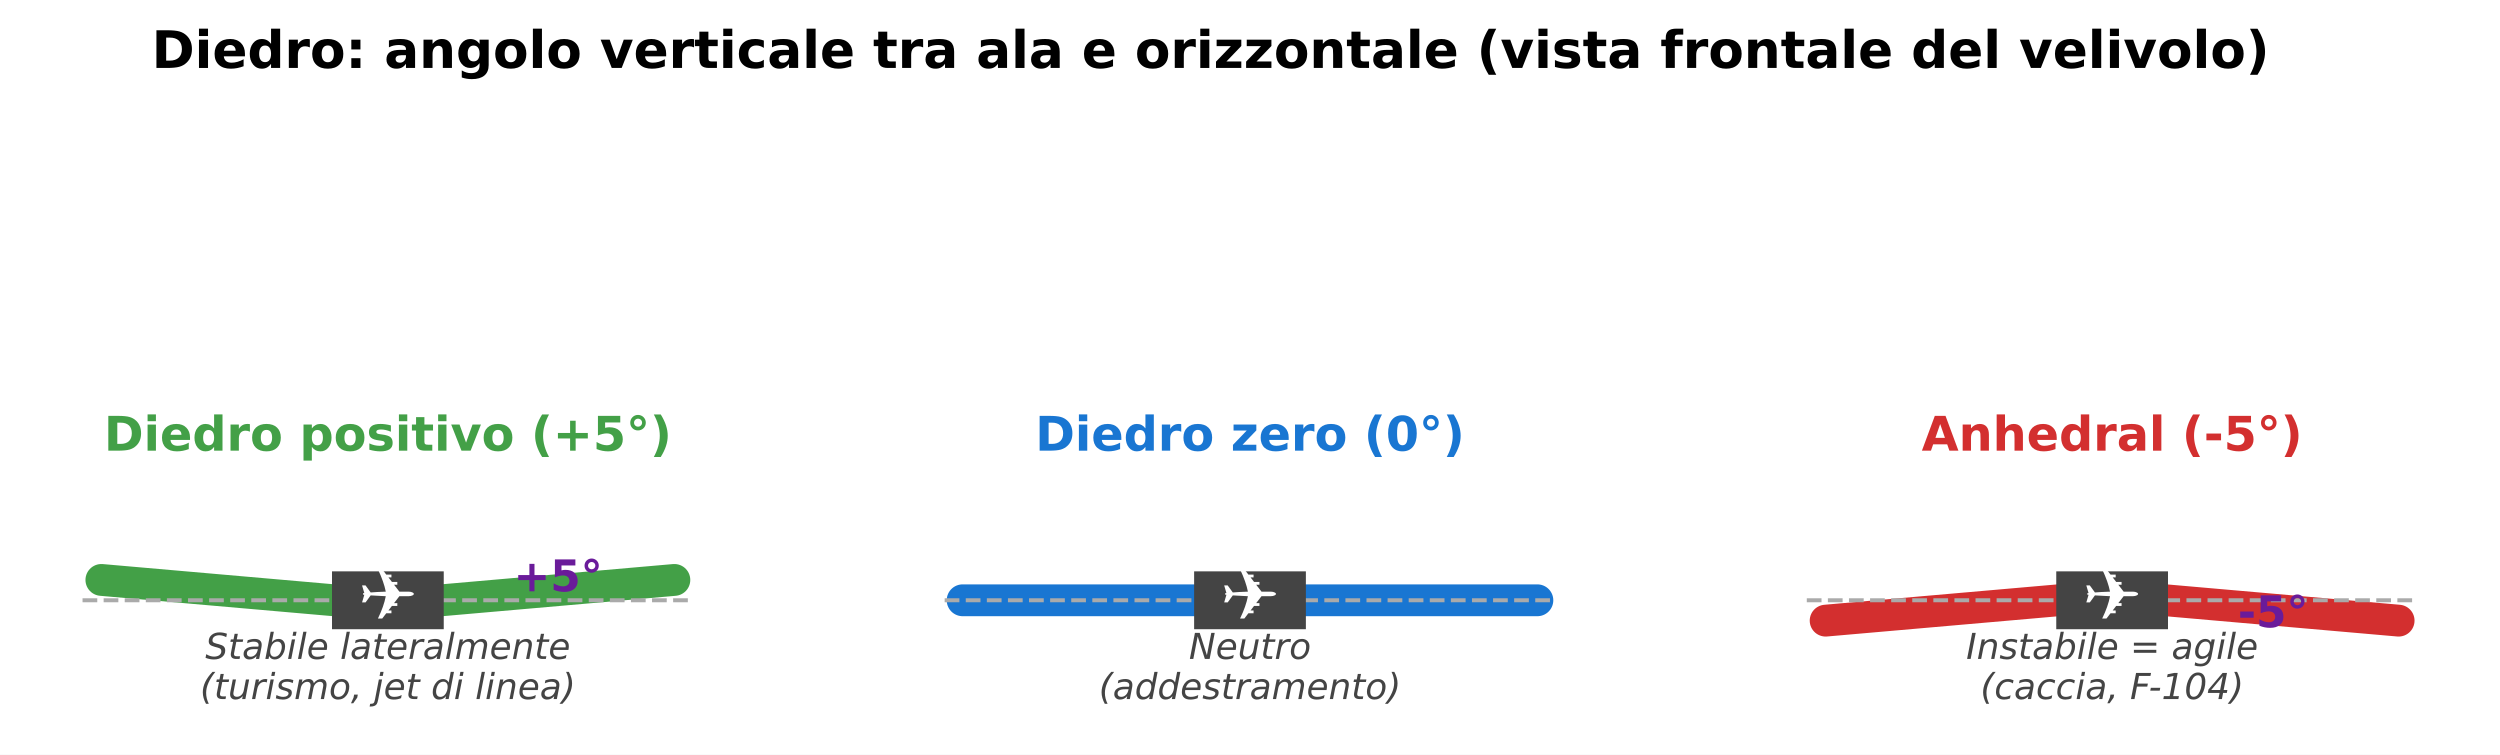
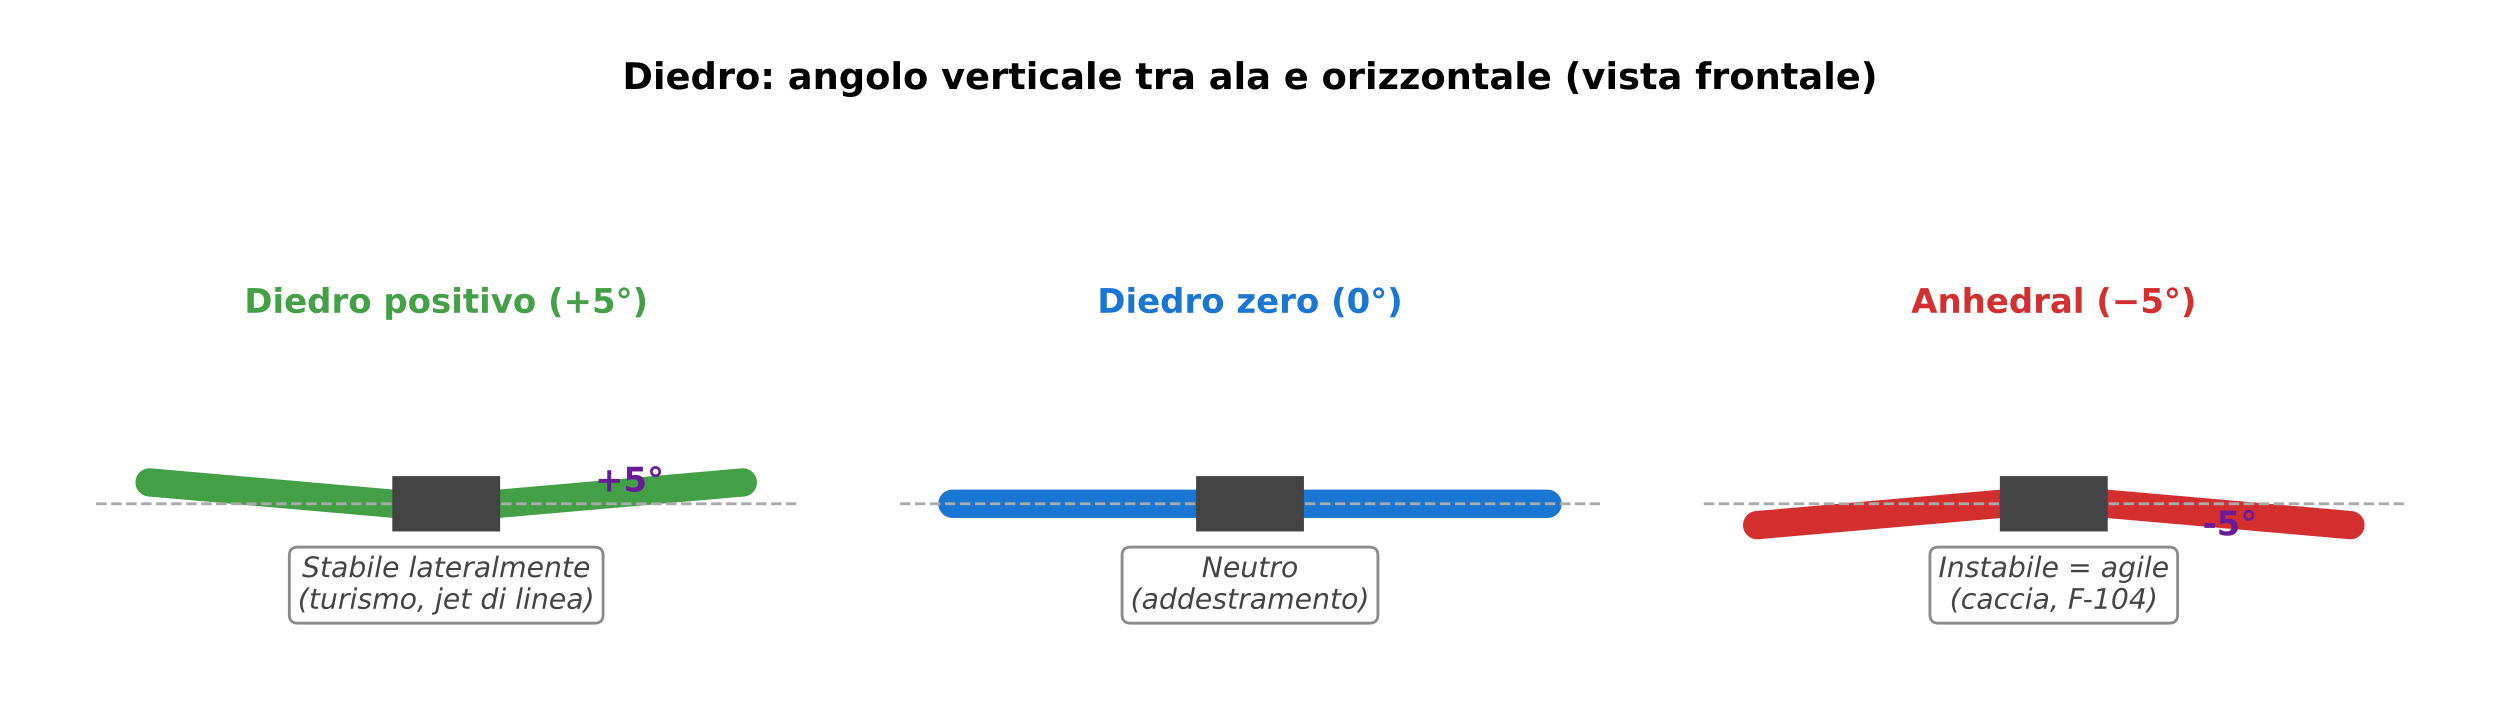
- <svg xmlns="http://www.w3.org/2000/svg" xmlns:xlink="http://www.w3.org/1999/xlink" width="628.2pt" height="189.633pt" viewBox="0 0 628.2 189.633" version="1.1">
+ <svg xmlns="http://www.w3.org/2000/svg" xmlns:xlink="http://www.w3.org/1999/xlink" width="883.44pt" height="249.104pt" viewBox="0 0 883.44 249.104" version="1.1">
  <defs>
    <style type="text/css">*{stroke-linejoin: round; stroke-linecap: butt}</style>
  </defs>
  <g id="figure_1">
    <g id="patch_1">
-       <path d="M 0 189.633  L 628.2 189.633  L 628.2 0  L 0 0  z " style="fill: #ffffff" />
+       <path d="M 0 249.104  L 883.44 249.104  L 883.44 0  L 0 0  z " style="fill: #ffffff" />
    </g>
    <g id="axes_1">
      <g id="patch_2">
-         <path d="M 124.544 150.84  C 124.544 150.643 124.54 150.446 124.531 150.249  C 124.523 150.053 124.51 149.856 124.493 149.66  " clip-path="url(#p359aa100a8)" style="fill: none; stroke: #7b1fa2; stroke-width: 2; stroke-linejoin: miter" />
+         <path d="M 197.885 178.02  C 197.885 177.705 197.879 177.39 197.865 177.076  C 197.851 176.761 197.831 176.447 197.803 176.133  " clip-path="url(#p0acd2fa987)" style="fill: none; stroke: #7b1fa2; stroke-width: 2; stroke-linejoin: miter" />
      </g>
      <g id="line2d_1">
-         <path d="M 111.004 150.84  L 169.453 145.726  " clip-path="url(#p359aa100a8)" style="fill: none; stroke: #43a047; stroke-width: 8; stroke-linecap: round" />
+         <path d="M 176.236 178.02  L 262.503 170.473  " clip-path="url(#p0acd2fa987)" style="fill: none; stroke: #43a047; stroke-width: 10; stroke-linecap: round" />
      </g>
      <g id="line2d_2">
-         <path d="M 83.925 150.84  L 25.476 145.726  " clip-path="url(#p359aa100a8)" style="fill: none; stroke: #43a047; stroke-width: 8; stroke-linecap: round" />
+         <path d="M 139.124 178.02  L 52.857 170.473  " clip-path="url(#p0acd2fa987)" style="fill: none; stroke: #43a047; stroke-width: 10; stroke-linecap: round" />
      </g>
      <g id="line2d_3">
-         <path d="M 20.74 150.84  L 174.19 150.84  " clip-path="url(#p359aa100a8)" style="fill: none; stroke-dasharray: 3.7,1.6; stroke-dashoffset: 0; stroke: #aaaaaa" />
+         <path d="M 33.971 178.02  L 281.389 178.02  " clip-path="url(#p0acd2fa987)" style="fill: none; stroke-dasharray: 3.7,1.6; stroke-dashoffset: 0; stroke: #aaaaaa" />
      </g>
      <g id="patch_3">
-         <path d="M 83.925 157.61  L 111.004 157.61  L 111.004 144.07  L 83.925 144.07  z " clip-path="url(#p359aa100a8)" style="fill: #444444; stroke: #444444; stroke-linejoin: miter" />
+         <path d="M 139.124 187.298  L 176.236 187.298  L 176.236 168.742  L 139.124 168.742  z " clip-path="url(#p0acd2fa987)" style="fill: #444444; stroke: #444444; stroke-linejoin: miter" />
      </g>
      <g id="text_1">
-         <g style="fill: #6a1b9a" transform="translate(129.0574 148.5834) scale(0.11 -0.11)">
+         <g style="fill: #6a1b9a" transform="translate(210.2564 173.6902) scale(0.12 -0.12)">
          <defs>
            <path id="DejaVuSans-Bold-2b" d="M 3053 4013  L 3053 2375  L 4684 2375  L 4684 1638  L 3053 1638  L 3053 0  L 2309 0  L 2309 1638  L 678 1638  L 678 2375  L 2309 2375  L 2309 4013  L 3053 4013  z " transform="scale(0.015625)" />
            <path id="DejaVuSans-Bold-35" d="M 678 4666  L 3669 4666  L 3669 3781  L 1638 3781  L 1638 3059  Q 1775 3097 1914 3117  Q 2053 3138 2203 3138  Q 3056 3138 3531 2711  Q 4006 2284 4006 1522  Q 4006 766 3489 337  Q 2972 -91 2053 -91  Q 1656 -91 1267 -14  Q 878 63 494 219  L 494 1166  Q 875 947 1217 837  Q 1559 728 1863 728  Q 2300 728 2551 942  Q 2803 1156 2803 1522  Q 2803 1891 2551 2103  Q 2300 2316 1863 2316  Q 1603 2316 1309 2248  Q 1016 2181 678 2041  L 678 4666  z " transform="scale(0.015625)" />
            <path id="DejaVuSans-Bold-b0" d="M 1600 4288  Q 1375 4288 1219 4131  Q 1063 3975 1063 3750  Q 1063 3525 1217 3372  Q 1372 3219 1600 3219  Q 1825 3219 1981 3373  Q 2138 3528 2138 3750  Q 2138 3975 1980 4131  Q 1822 4288 1600 4288  z M 1600 4794  Q 1806 4794 1997 4714  Q 2188 4634 2338 4488  Q 2484 4338 2561 4150  Q 2638 3963 2638 3750  Q 2638 3541 2561 3352  Q 2484 3163 2344 3022  Q 2194 2872 2000 2792  Q 1806 2713 1594 2713  Q 1153 2713 854 3011  Q 556 3309 556 3750  Q 556 4191 857 4492  Q 1159 4794 1600 4794  z " transform="scale(0.015625)" />
          </defs>
          <use xlink:href="#DejaVuSans-Bold-2b" />
          <use xlink:href="#DejaVuSans-Bold-35" x="83.789" />
          <use xlink:href="#DejaVuSans-Bold-b0" x="153.369" />
        </g>
      </g>
      <g id="text_2">
-         <g style="fill: #444444" transform="translate(51.59424 165.5848) scale(0.09 -0.09)">
+         <g id="patch_4">
+           <path d="M 105.238 220.212  L 210.122 220.212  Q 213.122 220.212 213.122 217.212  L 213.122 196.336  Q 213.122 193.336 210.122 193.336  L 105.238 193.336  Q 102.238 193.336 102.238 196.336  L 102.238 217.212  Q 102.238 220.212 105.238 220.212  z " style="fill: #ffffff; opacity: 0.92; stroke: #808080; stroke-linejoin: miter" />
+         </g>
+         <g style="fill: #444444" transform="translate(106.7128 203.9349) scale(0.1 -0.1)">
          <defs>
            <path id="DejaVuSans-Oblique-53" d="M 3859 4513  L 3738 3897  Q 3422 4066 3111 4152  Q 2800 4238 2509 4238  Q 1944 4238 1609 3991  Q 1275 3744 1275 3334  Q 1275 3109 1398 2989  Q 1522 2869 2034 2731  L 2413 2638  Q 3053 2472 3303 2217  Q 3553 1963 3553 1503  Q 3553 797 2998 353  Q 2444 -91 1538 -91  Q 1166 -91 791 -17  Q 416 56 38 206  L 166 856  Q 513 641 861 531  Q 1209 422 1556 422  Q 2147 422 2503 684  Q 2859 947 2859 1369  Q 2859 1650 2717 1795  Q 2575 1941 2106 2059  L 1728 2156  Q 1081 2325 845 2545  Q 609 2766 609 3163  Q 609 3859 1145 4304  Q 1681 4750 2541 4750  Q 2875 4750 3203 4690  Q 3531 4631 3859 4513  z " transform="scale(0.015625)" />
            <path id="DejaVuSans-Oblique-74" d="M 2706 3500  L 2619 3053  L 1472 3053  L 1100 1153  Q 1081 1047 1072 975  Q 1063 903 1063 863  Q 1063 663 1183 572  Q 1303 481 1569 481  L 2150 481  L 2053 0  L 1503 0  Q 991 0 739 200  Q 488 400 488 806  Q 488 878 497 964  Q 506 1050 525 1153  L 897 3053  L 409 3053  L 500 3500  L 978 3500  L 1172 4494  L 1747 4494  L 1556 3500  L 2706 3500  z " transform="scale(0.015625)" />
            <path id="DejaVuSans-Oblique-61" d="M 3438 1997  L 3047 0  L 2472 0  L 2578 531  Q 2325 219 2001 64  Q 1678 -91 1281 -91  Q 834 -91 548 182  Q 263 456 263 884  Q 263 1497 752 1853  Q 1241 2209 2100 2209  L 2900 2209  L 2931 2363  Q 2938 2388 2941 2417  Q 2944 2447 2944 2509  Q 2944 2788 2717 2942  Q 2491 3097 2081 3097  Q 1800 3097 1504 3025  Q 1209 2953 897 2809  L 997 3341  Q 1322 3463 1633 3523  Q 1944 3584 2234 3584  Q 2853 3584 3176 3315  Q 3500 3047 3500 2534  Q 3500 2431 3484 2292  Q 3469 2153 3438 1997  z M 2816 1759  L 2241 1759  Q 1534 1759 1195 1570  Q 856 1381 856 984  Q 856 709 1029 553  Q 1203 397 1509 397  Q 1978 397 2328 733  Q 2678 1069 2791 1631  L 2816 1759  z " transform="scale(0.015625)" />
            <path id="DejaVuSans-Oblique-62" d="M 3169 2138  Q 3169 2591 2961 2847  Q 2753 3103 2388 3103  Q 2122 3103 1889 2973  Q 1656 2844 1484 2597  Q 1303 2338 1198 1995  Q 1094 1653 1094 1313  Q 1094 881 1298 636  Q 1503 391 1863 391  Q 2134 391 2365 517  Q 2597 644 2772 891  Q 2950 1147 3059 1487  Q 3169 1828 3169 2138  z M 1381 2969  Q 1594 3256 1914 3420  Q 2234 3584 2584 3584  Q 3122 3584 3439 3221  Q 3756 2859 3756 2241  Q 3756 1734 3570 1259  Q 3384 784 3041 416  Q 2816 172 2522 40  Q 2228 -91 1906 -91  Q 1566 -91 1316 65  Q 1066 222 909 531  L 806 0  L 231 0  L 1178 4863  L 1753 4863  L 1381 2969  z " transform="scale(0.015625)" />
            <path id="DejaVuSans-Oblique-69" d="M 1172 4863  L 1747 4863  L 1606 4134  L 1031 4134  L 1172 4863  z M 909 3500  L 1484 3500  L 800 0  L 225 0  L 909 3500  z " transform="scale(0.015625)" />
            <path id="DejaVuSans-Oblique-6c" d="M 1172 4863  L 1747 4863  L 800 0  L 225 0  L 1172 4863  z " transform="scale(0.015625)" />
            <path id="DejaVuSans-Oblique-65" d="M 3078 2063  Q 3088 2113 3092 2166  Q 3097 2219 3097 2272  Q 3097 2653 2873 2875  Q 2650 3097 2266 3097  Q 1838 3097 1509 2826  Q 1181 2556 1013 2059  L 3078 2063  z M 3578 1613  L 903 1613  Q 884 1494 878 1425  Q 872 1356 872 1306  Q 872 872 1139 634  Q 1406 397 1894 397  Q 2269 397 2603 481  Q 2938 566 3225 728  L 3116 159  Q 2806 34 2476 -28  Q 2147 -91 1806 -91  Q 1078 -91 686 257  Q 294 606 294 1247  Q 294 1794 489 2264  Q 684 2734 1063 3103  Q 1306 3334 1642 3459  Q 1978 3584 2356 3584  Q 2950 3584 3301 3228  Q 3653 2872 3653 2272  Q 3653 2128 3634 1964  Q 3616 1800 3578 1613  z " transform="scale(0.015625)" />
            <path id="DejaVuSans-Oblique-20" transform="scale(0.015625)" />
            <path id="DejaVuSans-Oblique-72" d="M 2853 2969  Q 2766 3016 2653 3041  Q 2541 3066 2413 3066  Q 1953 3066 1609 2717  Q 1266 2369 1153 1784  L 800 0  L 225 0  L 909 3500  L 1484 3500  L 1375 2956  Q 1603 3259 1920 3421  Q 2238 3584 2597 3584  Q 2691 3584 2781 3573  Q 2872 3563 2963 3538  L 2853 2969  z " transform="scale(0.015625)" />
            <path id="DejaVuSans-Oblique-6d" d="M 5747 2113  L 5338 0  L 4763 0  L 5166 2094  Q 5191 2228 5203 2325  Q 5216 2422 5216 2491  Q 5216 2772 5059 2928  Q 4903 3084 4622 3084  Q 4203 3084 3875 2770  Q 3547 2456 3450 1953  L 3066 0  L 2491 0  L 2900 2094  Q 2925 2209 2937 2307  Q 2950 2406 2950 2484  Q 2950 2769 2794 2926  Q 2638 3084 2363 3084  Q 1938 3084 1609 2770  Q 1281 2456 1184 1953  L 800 0  L 225 0  L 909 3500  L 1484 3500  L 1375 2956  Q 1609 3263 1923 3423  Q 2238 3584 2597 3584  Q 2978 3584 3223 3384  Q 3469 3184 3519 2828  Q 3781 3197 4126 3390  Q 4472 3584 4856 3584  Q 5306 3584 5551 3325  Q 5797 3066 5797 2591  Q 5797 2488 5784 2364  Q 5772 2241 5747 2113  z " transform="scale(0.015625)" />
            <path id="DejaVuSans-Oblique-6e" d="M 3566 2113  L 3156 0  L 2578 0  L 2988 2091  Q 3016 2238 3031 2350  Q 3047 2463 3047 2528  Q 3047 2791 2881 2937  Q 2716 3084 2419 3084  Q 1956 3084 1622 2776  Q 1288 2469 1184 1941  L 800 0  L 225 0  L 903 3500  L 1478 3500  L 1363 2950  Q 1603 3253 1940 3418  Q 2278 3584 2650 3584  Q 3113 3584 3367 3334  Q 3622 3084 3622 2631  Q 3622 2519 3608 2391  Q 3594 2263 3566 2113  z " transform="scale(0.015625)" />
          </defs>
          <use xlink:href="#DejaVuSans-Oblique-53" />
          <use xlink:href="#DejaVuSans-Oblique-74" x="63.477" />
          <use xlink:href="#DejaVuSans-Oblique-61" x="102.686" />
          <use xlink:href="#DejaVuSans-Oblique-62" x="163.965" />
          <use xlink:href="#DejaVuSans-Oblique-69" x="227.441" />
          <use xlink:href="#DejaVuSans-Oblique-6c" x="255.225" />
          <use xlink:href="#DejaVuSans-Oblique-65" x="283.008" />
          <use xlink:href="#DejaVuSans-Oblique-20" x="344.531" />
          <use xlink:href="#DejaVuSans-Oblique-6c" x="376.318" />
          <use xlink:href="#DejaVuSans-Oblique-61" x="404.102" />
          <use xlink:href="#DejaVuSans-Oblique-74" x="465.381" />
          <use xlink:href="#DejaVuSans-Oblique-65" x="504.59" />
          <use xlink:href="#DejaVuSans-Oblique-72" x="566.113" />
          <use xlink:href="#DejaVuSans-Oblique-61" x="607.227" />
          <use xlink:href="#DejaVuSans-Oblique-6c" x="668.506" />
          <use xlink:href="#DejaVuSans-Oblique-6d" x="696.289" />
          <use xlink:href="#DejaVuSans-Oblique-65" x="793.701" />
          <use xlink:href="#DejaVuSans-Oblique-6e" x="855.225" />
          <use xlink:href="#DejaVuSans-Oblique-74" x="918.604" />
          <use xlink:href="#DejaVuSans-Oblique-65" x="957.812" />
        </g>
-         <g style="fill: #444444" transform="translate(50.26674 175.6628) scale(0.09 -0.09)">
+         <g style="fill: #444444" transform="translate(105.2378 215.1327) scale(0.1 -0.1)">
          <defs>
            <path id="DejaVuSans-Oblique-28" d="M 2731 4856  Q 1903 3822 1495 2892  Q 1088 1963 1088 1100  Q 1088 606 1206 120  Q 1325 -366 1563 -844  L 1063 -844  Q 775 -306 634 201  Q 494 709 494 1197  Q 494 2125 923 3036  Q 1353 3947 2222 4856  L 2731 4856  z " transform="scale(0.015625)" />
            <path id="DejaVuSans-Oblique-75" d="M 428 1388  L 838 3500  L 1416 3500  L 1006 1409  Q 975 1256 961 1147  Q 947 1038 947 966  Q 947 700 1109 554  Q 1272 409 1569 409  Q 2031 409 2368 721  Q 2706 1034 2809 1563  L 3194 3500  L 3769 3500  L 3091 0  L 2516 0  L 2631 550  Q 2388 244 2052 76  Q 1716 -91 1338 -91  Q 878 -91 622 161  Q 366 413 366 863  Q 366 956 381 1097  Q 397 1238 428 1388  z " transform="scale(0.015625)" />
            <path id="DejaVuSans-Oblique-73" d="M 3200 3397  L 3091 2853  Q 2863 2978 2609 3040  Q 2356 3103 2088 3103  Q 1634 3103 1373 2948  Q 1113 2794 1113 2528  Q 1113 2219 1719 2053  Q 1766 2041 1788 2034  L 1972 1978  Q 2547 1819 2739 1644  Q 2931 1469 2931 1166  Q 2931 609 2489 259  Q 2047 -91 1331 -91  Q 1053 -91 747 -37  Q 441 16 72 128  L 184 722  Q 500 559 806 475  Q 1113 391 1394 391  Q 1816 391 2080 572  Q 2344 753 2344 1031  Q 2344 1331 1650 1516  L 1591 1531  L 1394 1581  Q 956 1697 753 1886  Q 550 2075 550 2369  Q 550 2928 970 3256  Q 1391 3584 2113 3584  Q 2397 3584 2667 3537  Q 2938 3491 3200 3397  z " transform="scale(0.015625)" />
            <path id="DejaVuSans-Oblique-6f" d="M 1625 -91  Q 1009 -91 651 289  Q 294 669 294 1325  Q 294 1706 417 2101  Q 541 2497 738 2766  Q 1047 3184 1428 3384  Q 1809 3584 2291 3584  Q 2888 3584 3255 3212  Q 3622 2841 3622 2241  Q 3622 1825 3500 1412  Q 3378 1000 3181 728  Q 2875 309 2494 109  Q 2113 -91 1625 -91  z M 891 1344  Q 891 869 1089 633  Q 1288 397 1691 397  Q 2269 397 2648 901  Q 3028 1406 3028 2181  Q 3028 2634 2825 2865  Q 2622 3097 2228 3097  Q 1903 3097 1650 2945  Q 1397 2794 1197 2484  Q 1050 2253 970 1956  Q 891 1659 891 1344  z " transform="scale(0.015625)" />
            <path id="DejaVuSans-Oblique-2c" d="M 575 794  L 1234 794  L 1131 256  L 422 -744  L 19 -744  L 469 256  L 575 794  z " transform="scale(0.015625)" />
            <path id="DejaVuSans-Oblique-6a" d="M 928 3500  L 1503 3500  L 813 -63  L 809 -78  Q 694 -675 544 -897  Q 403 -1106 132 -1218  Q -138 -1331 -506 -1331  L -722 -1331  L -628 -844  L -481 -844  Q -144 -844 -1 -703  Q 141 -563 238 -63  L 928 3500  z M 1197 4863  L 1772 4863  L 1631 4134  L 1056 4134  L 1197 4863  z " transform="scale(0.015625)" />
            <path id="DejaVuSans-Oblique-64" d="M 2675 525  Q 2444 222 2128 65  Q 1813 -91 1428 -91  Q 903 -91 598 267  Q 294 625 294 1247  Q 294 1766 478 2236  Q 663 2706 1013 3078  Q 1244 3325 1534 3454  Q 1825 3584 2144 3584  Q 2481 3584 2739 3421  Q 2997 3259 3138 2956  L 3513 4863  L 4091 4863  L 3144 0  L 2566 0  L 2675 525  z M 891 1350  Q 891 897 1095 644  Q 1300 391 1663 391  Q 1931 391 2161 520  Q 2391 650 2566 903  Q 2750 1166 2856 1509  Q 2963 1853 2963 2188  Q 2963 2622 2758 2865  Q 2553 3109 2194 3109  Q 1922 3109 1687 2981  Q 1453 2853 1288 2613  Q 1106 2353 998 2009  Q 891 1666 891 1350  z " transform="scale(0.015625)" />
            <path id="DejaVuSans-Oblique-29" d="M -397 -844  Q 434 191 840 1120  Q 1247 2050 1247 2913  Q 1247 3406 1130 3892  Q 1013 4378 775 4856  L 1275 4856  Q 1563 4316 1703 3812  Q 1844 3309 1844 2822  Q 1844 1891 1411 973  Q 978 56 116 -844  L -397 -844  z " transform="scale(0.015625)" />
          </defs>
          <use xlink:href="#DejaVuSans-Oblique-28" />
          <use xlink:href="#DejaVuSans-Oblique-74" x="39.014" />
          <use xlink:href="#DejaVuSans-Oblique-75" x="78.223" />
          <use xlink:href="#DejaVuSans-Oblique-72" x="141.602" />
          <use xlink:href="#DejaVuSans-Oblique-69" x="182.715" />
          <use xlink:href="#DejaVuSans-Oblique-73" x="210.498" />
          <use xlink:href="#DejaVuSans-Oblique-6d" x="262.598" />
          <use xlink:href="#DejaVuSans-Oblique-6f" x="360.01" />
          <use xlink:href="#DejaVuSans-Oblique-2c" x="421.191" />
          <use xlink:href="#DejaVuSans-Oblique-20" x="452.979" />
          <use xlink:href="#DejaVuSans-Oblique-6a" x="484.766" />
          <use xlink:href="#DejaVuSans-Oblique-65" x="512.549" />
          <use xlink:href="#DejaVuSans-Oblique-74" x="574.072" />
          <use xlink:href="#DejaVuSans-Oblique-20" x="613.281" />
          <use xlink:href="#DejaVuSans-Oblique-64" x="645.068" />
          <use xlink:href="#DejaVuSans-Oblique-69" x="708.545" />
          <use xlink:href="#DejaVuSans-Oblique-20" x="736.328" />
          <use xlink:href="#DejaVuSans-Oblique-6c" x="768.115" />
          <use xlink:href="#DejaVuSans-Oblique-69" x="795.898" />
          <use xlink:href="#DejaVuSans-Oblique-6e" x="823.682" />
          <use xlink:href="#DejaVuSans-Oblique-65" x="887.061" />
          <use xlink:href="#DejaVuSans-Oblique-61" x="948.584" />
          <use xlink:href="#DejaVuSans-Oblique-29" x="1009.863" />
        </g>
      </g>
      <g id="text_3">
-         <g style="fill: #43a047" transform="translate(26.11439 113.2474) scale(0.12 -0.12)">
+         <g style="fill: #43a047" transform="translate(86.32969 110.5364) scale(0.12 -0.12)">
          <defs>
            <path id="DejaVuSans-Bold-44" d="M 1791 3756  L 1791 909  L 2222 909  Q 2959 909 3348 1275  Q 3738 1641 3738 2338  Q 3738 3031 3350 3393  Q 2963 3756 2222 3756  L 1791 3756  z M 588 4666  L 1856 4666  Q 2919 4666 3439 4514  Q 3959 4363 4331 4000  Q 4659 3684 4818 3271  Q 4978 2859 4978 2338  Q 4978 1809 4818 1395  Q 4659 981 4331 666  Q 3956 303 3431 151  Q 2906 0 1856 0  L 588 0  L 588 4666  z " transform="scale(0.015625)" />
            <path id="DejaVuSans-Bold-69" d="M 538 3500  L 1656 3500  L 1656 0  L 538 0  L 538 3500  z M 538 4863  L 1656 4863  L 1656 3950  L 538 3950  L 538 4863  z " transform="scale(0.015625)" />
            <path id="DejaVuSans-Bold-65" d="M 4031 1759  L 4031 1441  L 1416 1441  Q 1456 1047 1700 850  Q 1944 653 2381 653  Q 2734 653 3104 758  Q 3475 863 3866 1075  L 3866 213  Q 3469 63 3072 -14  Q 2675 -91 2278 -91  Q 1328 -91 801 392  Q 275 875 275 1747  Q 275 2603 792 3093  Q 1309 3584 2216 3584  Q 3041 3584 3536 3087  Q 4031 2591 4031 1759  z M 2881 2131  Q 2881 2450 2695 2645  Q 2509 2841 2209 2841  Q 1884 2841 1681 2658  Q 1478 2475 1428 2131  L 2881 2131  z " transform="scale(0.015625)" />
            <path id="DejaVuSans-Bold-64" d="M 2919 2988  L 2919 4863  L 4044 4863  L 4044 0  L 2919 0  L 2919 506  Q 2688 197 2409 53  Q 2131 -91 1766 -91  Q 1119 -91 703 423  Q 288 938 288 1747  Q 288 2556 703 3070  Q 1119 3584 1766 3584  Q 2128 3584 2408 3439  Q 2688 3294 2919 2988  z M 2181 722  Q 2541 722 2730 984  Q 2919 1247 2919 1747  Q 2919 2247 2730 2509  Q 2541 2772 2181 2772  Q 1825 2772 1636 2509  Q 1447 2247 1447 1747  Q 1447 1247 1636 984  Q 1825 722 2181 722  z " transform="scale(0.015625)" />
            <path id="DejaVuSans-Bold-72" d="M 3138 2547  Q 2991 2616 2845 2648  Q 2700 2681 2553 2681  Q 2122 2681 1889 2404  Q 1656 2128 1656 1613  L 1656 0  L 538 0  L 538 3500  L 1656 3500  L 1656 2925  Q 1872 3269 2151 3426  Q 2431 3584 2822 3584  Q 2878 3584 2943 3579  Q 3009 3575 3134 3559  L 3138 2547  z " transform="scale(0.015625)" />
            <path id="DejaVuSans-Bold-6f" d="M 2203 2784  Q 1831 2784 1636 2517  Q 1441 2250 1441 1747  Q 1441 1244 1636 976  Q 1831 709 2203 709  Q 2569 709 2762 976  Q 2956 1244 2956 1747  Q 2956 2250 2762 2517  Q 2569 2784 2203 2784  z M 2203 3584  Q 3106 3584 3614 3096  Q 4122 2609 4122 1747  Q 4122 884 3614 396  Q 3106 -91 2203 -91  Q 1297 -91 786 396  Q 275 884 275 1747  Q 275 2609 786 3096  Q 1297 3584 2203 3584  z " transform="scale(0.015625)" />
            <path id="DejaVuSans-Bold-20" transform="scale(0.015625)" />
            <path id="DejaVuSans-Bold-70" d="M 1656 506  L 1656 -1331  L 538 -1331  L 538 3500  L 1656 3500  L 1656 2988  Q 1888 3294 2169 3439  Q 2450 3584 2816 3584  Q 3463 3584 3878 3070  Q 4294 2556 4294 1747  Q 4294 938 3878 423  Q 3463 -91 2816 -91  Q 2450 -91 2169 54  Q 1888 200 1656 506  z M 2400 2772  Q 2041 2772 1848 2508  Q 1656 2244 1656 1747  Q 1656 1250 1848 986  Q 2041 722 2400 722  Q 2759 722 2948 984  Q 3138 1247 3138 1747  Q 3138 2247 2948 2509  Q 2759 2772 2400 2772  z " transform="scale(0.015625)" />
            <path id="DejaVuSans-Bold-73" d="M 3272 3391  L 3272 2541  Q 2913 2691 2578 2766  Q 2244 2841 1947 2841  Q 1628 2841 1473 2761  Q 1319 2681 1319 2516  Q 1319 2381 1436 2309  Q 1553 2238 1856 2203  L 2053 2175  Q 2913 2066 3209 1816  Q 3506 1566 3506 1031  Q 3506 472 3093 190  Q 2681 -91 1863 -91  Q 1516 -91 1145 -36  Q 775 19 384 128  L 384 978  Q 719 816 1070 734  Q 1422 653 1784 653  Q 2113 653 2278 743  Q 2444 834 2444 1013  Q 2444 1163 2330 1236  Q 2216 1309 1875 1350  L 1678 1375  Q 931 1469 631 1722  Q 331 1975 331 2491  Q 331 3047 712 3315  Q 1094 3584 1881 3584  Q 2191 3584 2531 3537  Q 2872 3491 3272 3391  z " transform="scale(0.015625)" />
            <path id="DejaVuSans-Bold-74" d="M 1759 4494  L 1759 3500  L 2913 3500  L 2913 2700  L 1759 2700  L 1759 1216  Q 1759 972 1856 886  Q 1953 800 2241 800  L 2816 800  L 2816 0  L 1856 0  Q 1194 0 917 276  Q 641 553 641 1216  L 641 2700  L 84 2700  L 84 3500  L 641 3500  L 641 4494  L 1759 4494  z " transform="scale(0.015625)" />
            <path id="DejaVuSans-Bold-76" d="M 97 3500  L 1216 3500  L 2088 1081  L 2956 3500  L 4078 3500  L 2700 0  L 1472 0  L 97 3500  z " transform="scale(0.015625)" />
            <path id="DejaVuSans-Bold-28" d="M 2413 -844  L 1484 -844  Q 1006 -72 778 623  Q 550 1319 550 2003  Q 550 2688 779 3389  Q 1009 4091 1484 4856  L 2413 4856  Q 2013 4116 1813 3408  Q 1613 2700 1613 2009  Q 1613 1319 1811 609  Q 2009 -100 2413 -844  z " transform="scale(0.015625)" />
            <path id="DejaVuSans-Bold-29" d="M 513 -844  Q 913 -100 1113 609  Q 1313 1319 1313 2009  Q 1313 2700 1113 3408  Q 913 4116 513 4856  L 1441 4856  Q 1916 4091 2145 3389  Q 2375 2688 2375 2003  Q 2375 1319 2147 623  Q 1919 -72 1441 -844  L 513 -844  z " transform="scale(0.015625)" />
          </defs>
          <use xlink:href="#DejaVuSans-Bold-44" />
          <use xlink:href="#DejaVuSans-Bold-69" x="83.008" />
          <use xlink:href="#DejaVuSans-Bold-65" x="117.285" />
          <use xlink:href="#DejaVuSans-Bold-64" x="185.107" />
          <use xlink:href="#DejaVuSans-Bold-72" x="256.689" />
          <use xlink:href="#DejaVuSans-Bold-6f" x="306.006" />
          <use xlink:href="#DejaVuSans-Bold-20" x="374.707" />
          <use xlink:href="#DejaVuSans-Bold-70" x="409.521" />
          <use xlink:href="#DejaVuSans-Bold-6f" x="481.104" />
          <use xlink:href="#DejaVuSans-Bold-73" x="549.805" />
          <use xlink:href="#DejaVuSans-Bold-69" x="609.326" />
          <use xlink:href="#DejaVuSans-Bold-74" x="643.604" />
          <use xlink:href="#DejaVuSans-Bold-69" x="691.406" />
          <use xlink:href="#DejaVuSans-Bold-76" x="725.684" />
          <use xlink:href="#DejaVuSans-Bold-6f" x="790.869" />
          <use xlink:href="#DejaVuSans-Bold-20" x="859.57" />
          <use xlink:href="#DejaVuSans-Bold-28" x="894.385" />
          <use xlink:href="#DejaVuSans-Bold-2b" x="940.088" />
          <use xlink:href="#DejaVuSans-Bold-35" x="1023.877" />
          <use xlink:href="#DejaVuSans-Bold-b0" x="1093.457" />
          <use xlink:href="#DejaVuSans-Bold-29" x="1143.457" />
        </g>
      </g>
-       <g id="text_4">
-         <g style="fill: #ffffff" transform="translate(89.92299 155.8069) scale(0.18 -0.18)">
-           <defs>
-             <path id="DejaVuSans-2708" d="M 463 2272  L 463 2397  L 575 2413  L 375 3094  L 688 3094  L 1144 2466  Q 1600 2506 2494 2538  Q 2328 3400 1794 4531  L 2178 4531  L 2538 4063  L 3000 4063  L 3000 3813  L 2731 3813  L 3044 3406  L 3525 3406  L 3525 3156  L 3234 3156  L 3709 2538  L 4534 2538  Q 4753 2538 4903 2456  Q 5003 2403 5003 2334  Q 5003 2266 4903 2213  Q 4753 2131 4534 2131  L 3709 2131  L 3234 1513  L 3525 1513  L 3525 1263  L 3044 1263  L 2731 856  L 3000 856  L 3000 606  L 2538 606  L 2178 138  L 1794 138  Q 2328 1238 2494 2131  Q 1600 2166 1144 2203  L 688 1575  L 375 1575  L 575 2256  L 463 2272  z " transform="scale(0.015625)" />
-           </defs>
-           <use xlink:href="#DejaVuSans-2708" />
-         </g>
-       </g>
    </g>
    <g id="axes_2">
      <g id="line2d_4">
-         <path d="M 327.64 150.84  L 386.312 150.84  " clip-path="url(#p1589cc6b7b)" style="fill: none; stroke: #1976d2; stroke-width: 8; stroke-linecap: round" />
+         <path d="M 460.276 178.02  L 546.873 178.02  " clip-path="url(#p669b284aea)" style="fill: none; stroke: #1976d2; stroke-width: 10; stroke-linecap: round" />
      </g>
      <g id="line2d_5">
-         <path d="M 300.56 150.84  L 241.888 150.84  " clip-path="url(#p1589cc6b7b)" style="fill: none; stroke: #1976d2; stroke-width: 8; stroke-linecap: round" />
+         <path d="M 423.164 178.02  L 336.567 178.02  " clip-path="url(#p669b284aea)" style="fill: none; stroke: #1976d2; stroke-width: 10; stroke-linecap: round" />
      </g>
      <g id="line2d_6">
-         <path d="M 237.375 150.84  L 390.825 150.84  " clip-path="url(#p1589cc6b7b)" style="fill: none; stroke-dasharray: 3.7,1.6; stroke-dashoffset: 0; stroke: #aaaaaa" />
-       </g>
-       <g id="patch_4">
-         <path d="M 300.56 157.61  L 327.64 157.61  L 327.64 144.07  L 300.56 144.07  z " clip-path="url(#p1589cc6b7b)" style="fill: #444444; stroke: #444444; stroke-linejoin: miter" />
-       </g>
-       <g id="text_5">
-         <g style="fill: #444444" transform="translate(298.7452 165.5848) scale(0.09 -0.09)">
+         <path d="M 318.011 178.02  L 565.429 178.02  " clip-path="url(#p669b284aea)" style="fill: none; stroke-dasharray: 3.7,1.6; stroke-dashoffset: 0; stroke: #aaaaaa" />
+       </g>
+       <g id="patch_5">
+         <path d="M 423.164 187.298  L 460.276 187.298  L 460.276 168.742  L 423.164 168.742  z " clip-path="url(#p669b284aea)" style="fill: #444444; stroke: #444444; stroke-linejoin: miter" />
+       </g>
+       <g id="text_4">
+         <g id="patch_6">
+           <path d="M 399.51 220.212  L 483.93 220.212  Q 486.93 220.212 486.93 217.212  L 486.93 196.336  Q 486.93 193.336 483.93 193.336  L 399.51 193.336  Q 396.51 193.336 396.51 196.336  L 396.51 217.212  Q 396.51 220.212 399.51 220.212  z " style="fill: #ffffff; opacity: 0.92; stroke: #808080; stroke-linejoin: miter" />
+         </g>
+         <g style="fill: #444444" transform="translate(424.6591 203.9349) scale(0.1 -0.1)">
          <defs>
            <path id="DejaVuSans-Oblique-4e" d="M 1081 4666  L 1931 4666  L 3219 666  L 4000 4666  L 4616 4666  L 3706 0  L 2853 0  L 1569 4025  L 788 0  L 172 0  L 1081 4666  z " transform="scale(0.015625)" />
          </defs>
          <use xlink:href="#DejaVuSans-Oblique-4e" />
          <use xlink:href="#DejaVuSans-Oblique-65" x="74.805" />
          <use xlink:href="#DejaVuSans-Oblique-75" x="136.328" />
          <use xlink:href="#DejaVuSans-Oblique-74" x="199.707" />
          <use xlink:href="#DejaVuSans-Oblique-72" x="238.916" />
          <use xlink:href="#DejaVuSans-Oblique-6f" x="280.029" />
        </g>
-         <g style="fill: #444444" transform="translate(276.1109 175.6628) scale(0.09 -0.09)">
+         <g style="fill: #444444" transform="translate(399.5098 215.1327) scale(0.1 -0.1)">
          <use xlink:href="#DejaVuSans-Oblique-28" />
          <use xlink:href="#DejaVuSans-Oblique-61" x="39.014" />
          <use xlink:href="#DejaVuSans-Oblique-64" x="100.293" />
          <use xlink:href="#DejaVuSans-Oblique-64" x="163.77" />
          <use xlink:href="#DejaVuSans-Oblique-65" x="227.246" />
          <use xlink:href="#DejaVuSans-Oblique-73" x="288.77" />
          <use xlink:href="#DejaVuSans-Oblique-74" x="340.869" />
          <use xlink:href="#DejaVuSans-Oblique-72" x="380.078" />
          <use xlink:href="#DejaVuSans-Oblique-61" x="421.191" />
          <use xlink:href="#DejaVuSans-Oblique-6d" x="482.471" />
          <use xlink:href="#DejaVuSans-Oblique-65" x="579.883" />
          <use xlink:href="#DejaVuSans-Oblique-6e" x="641.406" />
          <use xlink:href="#DejaVuSans-Oblique-74" x="704.785" />
          <use xlink:href="#DejaVuSans-Oblique-6f" x="743.994" />
          <use xlink:href="#DejaVuSans-Oblique-29" x="805.176" />
        </g>
      </g>
-       <g id="text_6">
-         <g style="fill: #1976d2" transform="translate(260.1375 113.2474) scale(0.12 -0.12)">
+       <g id="text_5">
+         <g style="fill: #1976d2" transform="translate(387.7575 110.5364) scale(0.12 -0.12)">
          <defs>
            <path id="DejaVuSans-Bold-7a" d="M 366 3500  L 3419 3500  L 3419 2719  L 1575 800  L 3419 800  L 3419 0  L 288 0  L 288 781  L 2131 2700  L 366 2700  L 366 3500  z " transform="scale(0.015625)" />
            <path id="DejaVuSans-Bold-30" d="M 2944 2338  Q 2944 3213 2780 3570  Q 2616 3928 2228 3928  Q 1841 3928 1675 3570  Q 1509 3213 1509 2338  Q 1509 1453 1675 1090  Q 1841 728 2228 728  Q 2613 728 2778 1090  Q 2944 1453 2944 2338  z M 4147 2328  Q 4147 1169 3647 539  Q 3147 -91 2228 -91  Q 1306 -91 806 539  Q 306 1169 306 2328  Q 306 3491 806 4120  Q 1306 4750 2228 4750  Q 3147 4750 3647 4120  Q 4147 3491 4147 2328  z " transform="scale(0.015625)" />
          </defs>
          <use xlink:href="#DejaVuSans-Bold-44" />
          <use xlink:href="#DejaVuSans-Bold-69" x="83.008" />
          <use xlink:href="#DejaVuSans-Bold-65" x="117.285" />
          <use xlink:href="#DejaVuSans-Bold-64" x="185.107" />
          <use xlink:href="#DejaVuSans-Bold-72" x="256.689" />
          <use xlink:href="#DejaVuSans-Bold-6f" x="306.006" />
          <use xlink:href="#DejaVuSans-Bold-20" x="374.707" />
          <use xlink:href="#DejaVuSans-Bold-7a" x="409.521" />
          <use xlink:href="#DejaVuSans-Bold-65" x="467.725" />
          <use xlink:href="#DejaVuSans-Bold-72" x="535.547" />
          <use xlink:href="#DejaVuSans-Bold-6f" x="584.863" />
          <use xlink:href="#DejaVuSans-Bold-20" x="653.564" />
          <use xlink:href="#DejaVuSans-Bold-28" x="688.379" />
          <use xlink:href="#DejaVuSans-Bold-30" x="734.082" />
          <use xlink:href="#DejaVuSans-Bold-b0" x="803.662" />
          <use xlink:href="#DejaVuSans-Bold-29" x="853.662" />
        </g>
      </g>
-       <g id="text_7">
-         <g style="fill: #ffffff" transform="translate(306.5583 155.8069) scale(0.18 -0.18)">
-           <use xlink:href="#DejaVuSans-2708" />
-         </g>
-       </g>
    </g>
    <g id="axes_3">
-       <g id="patch_5">
-         <path d="M 557.763 152.02  C 557.78 151.824 557.793 151.627 557.802 151.431  C 557.81 151.234 557.815 151.037 557.815 150.84  " clip-path="url(#pafdf4e2854)" style="fill: none; stroke: #7b1fa2; stroke-width: 2; stroke-linejoin: miter" />
+       <g id="patch_7">
+         <path d="M 765.883 179.907  C 765.911 179.593 765.931 179.279 765.945 178.964  C 765.959 178.65 765.965 178.335 765.965 178.02  " clip-path="url(#p44569335b9)" style="fill: none; stroke: #7b1fa2; stroke-width: 2; stroke-linejoin: miter" />
      </g>
      <g id="line2d_7">
-         <path d="M 544.275 150.84  L 602.724 155.954  " clip-path="url(#pafdf4e2854)" style="fill: none; stroke: #d32f2f; stroke-width: 8; stroke-linecap: round" />
+         <path d="M 744.316 178.02  L 830.583 185.567  " clip-path="url(#p44569335b9)" style="fill: none; stroke: #d32f2f; stroke-width: 10; stroke-linecap: round" />
      </g>
      <g id="line2d_8">
-         <path d="M 517.196 150.84  L 458.747 155.954  " clip-path="url(#pafdf4e2854)" style="fill: none; stroke: #d32f2f; stroke-width: 8; stroke-linecap: round" />
+         <path d="M 707.204 178.02  L 620.937 185.567  " clip-path="url(#p44569335b9)" style="fill: none; stroke: #d32f2f; stroke-width: 10; stroke-linecap: round" />
      </g>
      <g id="line2d_9">
-         <path d="M 454.01 150.84  L 607.46 150.84  " clip-path="url(#pafdf4e2854)" style="fill: none; stroke-dasharray: 3.7,1.6; stroke-dashoffset: 0; stroke: #aaaaaa" />
-       </g>
-       <g id="patch_6">
-         <path d="M 517.196 157.61  L 544.275 157.61  L 544.275 144.07  L 517.196 144.07  z " clip-path="url(#pafdf4e2854)" style="fill: #444444; stroke: #444444; stroke-linejoin: miter" />
-       </g>
-       <g id="text_8">
-         <g style="fill: #6a1b9a" transform="translate(562.3279 157.6099) scale(0.11 -0.11)">
+         <path d="M 602.051 178.02  L 849.469 178.02  " clip-path="url(#p44569335b9)" style="fill: none; stroke-dasharray: 3.7,1.6; stroke-dashoffset: 0; stroke: #aaaaaa" />
+       </g>
+       <g id="patch_8">
+         <path d="M 707.204 187.298  L 744.316 187.298  L 744.316 168.742  L 707.204 168.742  z " clip-path="url(#p44569335b9)" style="fill: #444444; stroke: #444444; stroke-linejoin: miter" />
+       </g>
+       <g id="text_6">
+         <g style="fill: #6a1b9a" transform="translate(778.3364 189.1538) scale(0.12 -0.12)">
          <defs>
            <path id="DejaVuSans-Bold-2d" d="M 347 2297  L 2309 2297  L 2309 1388  L 347 1388  L 347 2297  z " transform="scale(0.015625)" />
          </defs>
          <use xlink:href="#DejaVuSans-Bold-2d" />
          <use xlink:href="#DejaVuSans-Bold-35" x="41.504" />
          <use xlink:href="#DejaVuSans-Bold-b0" x="111.084" />
        </g>
      </g>
-       <g id="text_9">
-         <g style="fill: #444444" transform="translate(494.049 165.5848) scale(0.09 -0.09)">
+       <g id="text_7">
+         <g id="patch_9">
+           <path d="M 684.997 220.212  L 766.523 220.212  Q 769.523 220.212 769.523 217.212  L 769.523 196.336  Q 769.523 193.336 766.523 193.336  L 684.997 193.336  Q 681.997 193.336 681.997 196.336  L 681.997 217.212  Q 681.997 220.212 684.997 220.212  z " style="fill: #ffffff; opacity: 0.92; stroke: #808080; stroke-linejoin: miter" />
+         </g>
+         <g style="fill: #444444" transform="translate(684.9975 203.9349) scale(0.1 -0.1)">
          <defs>
            <path id="DejaVuSans-Oblique-49" d="M 1081 4666  L 1716 4666  L 806 0  L 172 0  L 1081 4666  z " transform="scale(0.015625)" />
            <path id="DejaVuSans-Oblique-3d" d="M 678 2906  L 4684 2906  L 4684 2381  L 678 2381  L 678 2906  z M 678 1631  L 4684 1631  L 4684 1100  L 678 1100  L 678 1631  z " transform="scale(0.015625)" />
            <path id="DejaVuSans-Oblique-67" d="M 3816 3500  L 3219 434  Q 3047 -456 2561 -893  Q 2075 -1331 1253 -1331  Q 950 -1331 690 -1286  Q 431 -1241 206 -1147  L 313 -588  Q 525 -725 762 -790  Q 1000 -856 1269 -856  Q 1816 -856 2167 -557  Q 2519 -259 2631 300  L 2681 563  Q 2441 288 2122 144  Q 1803 0 1434 0  Q 903 0 598 351  Q 294 703 294 1319  Q 294 1803 478 2267  Q 663 2731 997 3091  Q 1219 3328 1514 3456  Q 1809 3584 2131 3584  Q 2484 3584 2746 3420  Q 3009 3256 3138 2956  L 3238 3500  L 3816 3500  z M 2950 2216  Q 2950 2641 2750 2872  Q 2550 3103 2181 3103  Q 1953 3103 1747 3012  Q 1541 2922 1394 2759  Q 1156 2491 1023 2127  Q 891 1763 891 1375  Q 891 944 1092 712  Q 1294 481 1672 481  Q 2219 481 2584 976  Q 2950 1472 2950 2216  z " transform="scale(0.015625)" />
          </defs>
          <use xlink:href="#DejaVuSans-Oblique-49" />
          <use xlink:href="#DejaVuSans-Oblique-6e" x="29.492" />
          <use xlink:href="#DejaVuSans-Oblique-73" x="92.871" />
          <use xlink:href="#DejaVuSans-Oblique-74" x="144.971" />
          <use xlink:href="#DejaVuSans-Oblique-61" x="184.18" />
          <use xlink:href="#DejaVuSans-Oblique-62" x="245.459" />
          <use xlink:href="#DejaVuSans-Oblique-69" x="308.936" />
          <use xlink:href="#DejaVuSans-Oblique-6c" x="336.719" />
          <use xlink:href="#DejaVuSans-Oblique-65" x="364.502" />
          <use xlink:href="#DejaVuSans-Oblique-20" x="426.025" />
          <use xlink:href="#DejaVuSans-Oblique-3d" x="457.812" />
          <use xlink:href="#DejaVuSans-Oblique-20" x="541.602" />
          <use xlink:href="#DejaVuSans-Oblique-61" x="573.389" />
          <use xlink:href="#DejaVuSans-Oblique-67" x="634.668" />
          <use xlink:href="#DejaVuSans-Oblique-69" x="698.145" />
          <use xlink:href="#DejaVuSans-Oblique-6c" x="725.928" />
          <use xlink:href="#DejaVuSans-Oblique-65" x="753.711" />
        </g>
-         <g style="fill: #444444" transform="translate(497.6216 175.6628) scale(0.09 -0.09)">
+         <g style="fill: #444444" transform="translate(688.967 215.1327) scale(0.1 -0.1)">
          <defs>
            <path id="DejaVuSans-Oblique-63" d="M 3431 3366  L 3316 2797  Q 3109 2947 2876 3022  Q 2644 3097 2394 3097  Q 2119 3097 1870 3000  Q 1622 2903 1453 2725  Q 1184 2453 1037 2087  Q 891 1722 891 1331  Q 891 859 1127 628  Q 1363 397 1844 397  Q 2081 397 2348 469  Q 2616 541 2906 684  L 2797 116  Q 2547 13 2283 -39  Q 2019 -91 1741 -91  Q 1044 -91 669 257  Q 294 606 294 1253  Q 294 1797 489 2255  Q 684 2713 1069 3078  Q 1331 3328 1684 3456  Q 2038 3584 2456 3584  Q 2700 3584 2940 3529  Q 3181 3475 3431 3366  z " transform="scale(0.015625)" />
            <path id="DejaVuSans-Oblique-46" d="M 1081 4666  L 3756 4666  L 3653 4134  L 1606 4134  L 1338 2759  L 3188 2759  L 3084 2228  L 1234 2228  L 800 0  L 172 0  L 1081 4666  z " transform="scale(0.015625)" />
            <path id="DejaVuSans-Oblique-2d" d="M 391 2009  L 2075 2009  L 1978 1497  L 288 1497  L 391 2009  z " transform="scale(0.015625)" />
            <path id="DejaVuSans-Oblique-31" d="M 416 531  L 1447 531  L 2144 4122  L 978 3897  L 1088 4441  L 2247 4666  L 2881 4666  L 2075 531  L 3103 531  L 3003 0  L 313 0  L 416 531  z " transform="scale(0.015625)" />
            <path id="DejaVuSans-Oblique-30" d="M 2444 4750  Q 3078 4750 3414 4328  Q 3750 3906 3750 3116  Q 3750 2516 3592 1923  Q 3434 1331 3150 863  Q 2859 394 2467 151  Q 2075 -91 1600 -91  Q 988 -91 653 334  Q 319 759 319 1544  Q 319 2138 480 2733  Q 641 3328 928 3794  Q 1216 4263 1602 4506  Q 1988 4750 2444 4750  z M 2406 4250  Q 2169 4250 1955 4123  Q 1741 3997 1569 3750  Q 1281 3338 1111 2720  Q 941 2103 941 1453  Q 941 938 1123 673  Q 1306 409 1663 409  Q 1913 409 2125 536  Q 2338 663 2509 909  Q 2794 1319 2961 1936  Q 3128 2553 3128 3206  Q 3128 3722 2945 3986  Q 2763 4250 2406 4250  z " transform="scale(0.015625)" />
            <path id="DejaVuSans-Oblique-34" d="M 2753 4666  L 3547 4666  L 2950 1625  L 3616 1625  L 3513 1100  L 2847 1100  L 2638 0  L 2009 0  L 2222 1100  L 116 1100  L 238 1709  L 2753 4666  z M 2809 4116  L 728 1625  L 2322 1625  L 2809 4116  z " transform="scale(0.015625)" />
          </defs>
          <use xlink:href="#DejaVuSans-Oblique-28" />
          <use xlink:href="#DejaVuSans-Oblique-63" x="39.014" />
          <use xlink:href="#DejaVuSans-Oblique-61" x="93.994" />
          <use xlink:href="#DejaVuSans-Oblique-63" x="155.273" />
          <use xlink:href="#DejaVuSans-Oblique-63" x="210.254" />
          <use xlink:href="#DejaVuSans-Oblique-69" x="265.234" />
          <use xlink:href="#DejaVuSans-Oblique-61" x="293.018" />
          <use xlink:href="#DejaVuSans-Oblique-2c" x="354.297" />
          <use xlink:href="#DejaVuSans-Oblique-20" x="386.084" />
          <use xlink:href="#DejaVuSans-Oblique-46" x="417.871" />
          <use xlink:href="#DejaVuSans-Oblique-2d" x="469.891" />
          <use xlink:href="#DejaVuSans-Oblique-31" x="505.975" />
          <use xlink:href="#DejaVuSans-Oblique-30" x="569.598" />
          <use xlink:href="#DejaVuSans-Oblique-34" x="633.221" />
          <use xlink:href="#DejaVuSans-Oblique-29" x="696.844" />
        </g>
      </g>
-       <g id="text_10">
-         <g style="fill: #d32f2f" transform="translate(482.8825 113.2474) scale(0.12 -0.12)">
+       <g id="text_8">
+         <g style="fill: #d32f2f" transform="translate(675.3694 110.5364) scale(0.12 -0.12)">
          <defs>
            <path id="DejaVuSans-Bold-41" d="M 3419 850  L 1538 850  L 1241 0  L 31 0  L 1759 4666  L 3194 4666  L 4922 0  L 3713 0  L 3419 850  z M 1838 1716  L 3116 1716  L 2478 3572  L 1838 1716  z " transform="scale(0.015625)" />
            <path id="DejaVuSans-Bold-6e" d="M 4056 2131  L 4056 0  L 2931 0  L 2931 347  L 2931 1631  Q 2931 2084 2911 2256  Q 2891 2428 2841 2509  Q 2775 2619 2662 2680  Q 2550 2741 2406 2741  Q 2056 2741 1856 2470  Q 1656 2200 1656 1722  L 1656 0  L 538 0  L 538 3500  L 1656 3500  L 1656 2988  Q 1909 3294 2193 3439  Q 2478 3584 2822 3584  Q 3428 3584 3742 3212  Q 4056 2841 4056 2131  z " transform="scale(0.015625)" />
            <path id="DejaVuSans-Bold-68" d="M 4056 2131  L 4056 0  L 2931 0  L 2931 347  L 2931 1625  Q 2931 2084 2911 2256  Q 2891 2428 2841 2509  Q 2775 2619 2662 2680  Q 2550 2741 2406 2741  Q 2056 2741 1856 2470  Q 1656 2200 1656 1722  L 1656 0  L 538 0  L 538 4863  L 1656 4863  L 1656 2988  Q 1909 3294 2193 3439  Q 2478 3584 2822 3584  Q 3428 3584 3742 3212  Q 4056 2841 4056 2131  z " transform="scale(0.015625)" />
            <path id="DejaVuSans-Bold-61" d="M 2106 1575  Q 1756 1575 1579 1456  Q 1403 1338 1403 1106  Q 1403 894 1545 773  Q 1688 653 1941 653  Q 2256 653 2472 879  Q 2688 1106 2688 1447  L 2688 1575  L 2106 1575  z M 3816 1997  L 3816 0  L 2688 0  L 2688 519  Q 2463 200 2181 54  Q 1900 -91 1497 -91  Q 953 -91 614 226  Q 275 544 275 1050  Q 275 1666 698 1953  Q 1122 2241 2028 2241  L 2688 2241  L 2688 2328  Q 2688 2594 2478 2717  Q 2269 2841 1825 2841  Q 1466 2841 1156 2769  Q 847 2697 581 2553  L 581 3406  Q 941 3494 1303 3539  Q 1666 3584 2028 3584  Q 2975 3584 3395 3211  Q 3816 2838 3816 1997  z " transform="scale(0.015625)" />
            <path id="DejaVuSans-Bold-6c" d="M 538 4863  L 1656 4863  L 1656 0  L 538 0  L 538 4863  z " transform="scale(0.015625)" />
+             <path id="DejaVuSans-Bold-2212" d="M 678 2375  L 4684 2375  L 4684 1638  L 678 1638  L 678 2375  z " transform="scale(0.015625)" />
          </defs>
          <use xlink:href="#DejaVuSans-Bold-41" />
          <use xlink:href="#DejaVuSans-Bold-6e" x="77.393" />
          <use xlink:href="#DejaVuSans-Bold-68" x="148.584" />
          <use xlink:href="#DejaVuSans-Bold-65" x="219.775" />
          <use xlink:href="#DejaVuSans-Bold-64" x="287.598" />
          <use xlink:href="#DejaVuSans-Bold-72" x="359.18" />
          <use xlink:href="#DejaVuSans-Bold-61" x="408.496" />
          <use xlink:href="#DejaVuSans-Bold-6c" x="475.977" />
          <use xlink:href="#DejaVuSans-Bold-20" x="510.254" />
          <use xlink:href="#DejaVuSans-Bold-28" x="545.068" />
-           <use xlink:href="#DejaVuSans-Bold-2d" x="590.771" />
-           <use xlink:href="#DejaVuSans-Bold-35" x="632.275" />
-           <use xlink:href="#DejaVuSans-Bold-b0" x="701.855" />
-           <use xlink:href="#DejaVuSans-Bold-29" x="751.855" />
-         </g>
-       </g>
-       <g id="text_11">
-         <g style="fill: #ffffff" transform="translate(523.1936 155.8069) scale(0.18 -0.18)">
-           <use xlink:href="#DejaVuSans-2708" />
+           <use xlink:href="#DejaVuSans-Bold-2212" x="590.771" />
+           <use xlink:href="#DejaVuSans-Bold-35" x="674.561" />
+           <use xlink:href="#DejaVuSans-Bold-b0" x="744.141" />
+           <use xlink:href="#DejaVuSans-Bold-29" x="794.141" />
        </g>
      </g>
    </g>
-     <g id="text_12">
-       <g transform="translate(38.11539 17.07797) scale(0.13 -0.13)">
+     <g id="text_9">
+       <g transform="translate(219.9502 31.47797) scale(0.13 -0.13)">
        <defs>
          <path id="DejaVuSans-Bold-3a" d="M 716 3500  L 1844 3500  L 1844 2291  L 716 2291  L 716 3500  z M 716 1209  L 1844 1209  L 1844 0  L 716 0  L 716 1209  z " transform="scale(0.015625)" />
          <path id="DejaVuSans-Bold-67" d="M 2919 594  Q 2688 288 2409 144  Q 2131 0 1766 0  Q 1125 0 706 504  Q 288 1009 288 1791  Q 288 2575 706 3076  Q 1125 3578 1766 3578  Q 2131 3578 2409 3434  Q 2688 3291 2919 2981  L 2919 3500  L 4044 3500  L 4044 353  Q 4044 -491 3511 -936  Q 2978 -1381 1966 -1381  Q 1638 -1381 1331 -1331  Q 1025 -1281 716 -1178  L 716 -306  Q 1009 -475 1290 -558  Q 1572 -641 1856 -641  Q 2406 -641 2662 -400  Q 2919 -159 2919 353  L 2919 594  z M 2181 2772  Q 1834 2772 1640 2515  Q 1447 2259 1447 1791  Q 1447 1309 1634 1061  Q 1822 813 2181 813  Q 2531 813 2725 1069  Q 2919 1325 2919 1791  Q 2919 2259 2725 2515  Q 2531 2772 2181 2772  z " transform="scale(0.015625)" />
          <path id="DejaVuSans-Bold-63" d="M 3366 3391  L 3366 2478  Q 3138 2634 2908 2709  Q 2678 2784 2431 2784  Q 1963 2784 1702 2511  Q 1441 2238 1441 1747  Q 1441 1256 1702 982  Q 1963 709 2431 709  Q 2694 709 2930 787  Q 3166 866 3366 1019  L 3366 103  Q 3103 6 2833 -42  Q 2563 -91 2291 -91  Q 1344 -91 809 395  Q 275 881 275 1747  Q 275 2613 809 3098  Q 1344 3584 2291 3584  Q 2566 3584 2833 3536  Q 3100 3488 3366 3391  z " transform="scale(0.015625)" />
          <path id="DejaVuSans-Bold-66" d="M 2841 4863  L 2841 4128  L 2222 4128  Q 1984 4128 1890 4042  Q 1797 3956 1797 3744  L 1797 3500  L 2753 3500  L 2753 2700  L 1797 2700  L 1797 0  L 678 0  L 678 2700  L 122 2700  L 122 3500  L 678 3500  L 678 3744  Q 678 4316 997 4589  Q 1316 4863 1984 4863  L 2841 4863  z " transform="scale(0.015625)" />
        </defs>
        <use xlink:href="#DejaVuSans-Bold-44" />
        <use xlink:href="#DejaVuSans-Bold-69" x="83.008" />
        <use xlink:href="#DejaVuSans-Bold-65" x="117.285" />
        <use xlink:href="#DejaVuSans-Bold-64" x="185.107" />
        <use xlink:href="#DejaVuSans-Bold-72" x="256.689" />
        <use xlink:href="#DejaVuSans-Bold-6f" x="306.006" />
        <use xlink:href="#DejaVuSans-Bold-3a" x="374.707" />
        <use xlink:href="#DejaVuSans-Bold-20" x="414.697" />
        <use xlink:href="#DejaVuSans-Bold-61" x="449.512" />
        <use xlink:href="#DejaVuSans-Bold-6e" x="516.992" />
        <use xlink:href="#DejaVuSans-Bold-67" x="588.184" />
        <use xlink:href="#DejaVuSans-Bold-6f" x="659.766" />
        <use xlink:href="#DejaVuSans-Bold-6c" x="728.467" />
        <use xlink:href="#DejaVuSans-Bold-6f" x="762.744" />
        <use xlink:href="#DejaVuSans-Bold-20" x="831.445" />
        <use xlink:href="#DejaVuSans-Bold-76" x="866.26" />
        <use xlink:href="#DejaVuSans-Bold-65" x="931.445" />
        <use xlink:href="#DejaVuSans-Bold-72" x="999.268" />
        <use xlink:href="#DejaVuSans-Bold-74" x="1048.584" />
        <use xlink:href="#DejaVuSans-Bold-69" x="1096.387" />
        <use xlink:href="#DejaVuSans-Bold-63" x="1130.664" />
        <use xlink:href="#DejaVuSans-Bold-61" x="1189.941" />
        <use xlink:href="#DejaVuSans-Bold-6c" x="1257.422" />
        <use xlink:href="#DejaVuSans-Bold-65" x="1291.699" />
        <use xlink:href="#DejaVuSans-Bold-20" x="1359.521" />
        <use xlink:href="#DejaVuSans-Bold-74" x="1394.336" />
        <use xlink:href="#DejaVuSans-Bold-72" x="1442.139" />
        <use xlink:href="#DejaVuSans-Bold-61" x="1491.455" />
        <use xlink:href="#DejaVuSans-Bold-20" x="1558.936" />
        <use xlink:href="#DejaVuSans-Bold-61" x="1593.75" />
        <use xlink:href="#DejaVuSans-Bold-6c" x="1661.23" />
        <use xlink:href="#DejaVuSans-Bold-61" x="1695.508" />
        <use xlink:href="#DejaVuSans-Bold-20" x="1762.988" />
        <use xlink:href="#DejaVuSans-Bold-65" x="1797.803" />
        <use xlink:href="#DejaVuSans-Bold-20" x="1865.625" />
        <use xlink:href="#DejaVuSans-Bold-6f" x="1900.439" />
        <use xlink:href="#DejaVuSans-Bold-72" x="1969.141" />
        <use xlink:href="#DejaVuSans-Bold-69" x="2018.457" />
        <use xlink:href="#DejaVuSans-Bold-7a" x="2052.734" />
        <use xlink:href="#DejaVuSans-Bold-7a" x="2110.938" />
        <use xlink:href="#DejaVuSans-Bold-6f" x="2169.141" />
        <use xlink:href="#DejaVuSans-Bold-6e" x="2237.842" />
        <use xlink:href="#DejaVuSans-Bold-74" x="2309.033" />
        <use xlink:href="#DejaVuSans-Bold-61" x="2356.836" />
        <use xlink:href="#DejaVuSans-Bold-6c" x="2424.316" />
        <use xlink:href="#DejaVuSans-Bold-65" x="2458.594" />
        <use xlink:href="#DejaVuSans-Bold-20" x="2526.416" />
        <use xlink:href="#DejaVuSans-Bold-28" x="2561.23" />
        <use xlink:href="#DejaVuSans-Bold-76" x="2606.934" />
        <use xlink:href="#DejaVuSans-Bold-69" x="2672.119" />
        <use xlink:href="#DejaVuSans-Bold-73" x="2706.396" />
        <use xlink:href="#DejaVuSans-Bold-74" x="2765.918" />
        <use xlink:href="#DejaVuSans-Bold-61" x="2813.721" />
        <use xlink:href="#DejaVuSans-Bold-20" x="2881.201" />
        <use xlink:href="#DejaVuSans-Bold-66" x="2916.016" />
        <use xlink:href="#DejaVuSans-Bold-72" x="2959.521" />
        <use xlink:href="#DejaVuSans-Bold-6f" x="3008.838" />
        <use xlink:href="#DejaVuSans-Bold-6e" x="3077.539" />
        <use xlink:href="#DejaVuSans-Bold-74" x="3148.73" />
        <use xlink:href="#DejaVuSans-Bold-61" x="3196.533" />
        <use xlink:href="#DejaVuSans-Bold-6c" x="3264.014" />
        <use xlink:href="#DejaVuSans-Bold-65" x="3298.291" />
-         <use xlink:href="#DejaVuSans-Bold-20" x="3366.113" />
-         <use xlink:href="#DejaVuSans-Bold-64" x="3400.928" />
-         <use xlink:href="#DejaVuSans-Bold-65" x="3472.51" />
-         <use xlink:href="#DejaVuSans-Bold-6c" x="3540.332" />
-         <use xlink:href="#DejaVuSans-Bold-20" x="3574.609" />
-         <use xlink:href="#DejaVuSans-Bold-76" x="3609.424" />
-         <use xlink:href="#DejaVuSans-Bold-65" x="3674.609" />
-         <use xlink:href="#DejaVuSans-Bold-6c" x="3742.432" />
-         <use xlink:href="#DejaVuSans-Bold-69" x="3776.709" />
-         <use xlink:href="#DejaVuSans-Bold-76" x="3810.986" />
-         <use xlink:href="#DejaVuSans-Bold-6f" x="3876.172" />
-         <use xlink:href="#DejaVuSans-Bold-6c" x="3944.873" />
-         <use xlink:href="#DejaVuSans-Bold-6f" x="3979.15" />
-         <use xlink:href="#DejaVuSans-Bold-29" x="4047.852" />
+         <use xlink:href="#DejaVuSans-Bold-29" x="3366.113" />
      </g>
    </g>
  </g>
  <defs>
-     <clipPath id="p359aa100a8">
-       <rect x="7.2" y="119.247" width="180.529" height="63.185" />
+     <clipPath id="p0acd2fa987">
+       <rect x="21.6" y="128.536" width="272.16" height="98.967" />
    </clipPath>
-     <clipPath id="p1589cc6b7b">
-       <rect x="223.835" y="119.247" width="180.529" height="63.185" />
+     <clipPath id="p669b284aea">
+       <rect x="305.64" y="128.536" width="272.16" height="98.967" />
    </clipPath>
-     <clipPath id="pafdf4e2854">
-       <rect x="440.471" y="119.247" width="180.529" height="63.185" />
+     <clipPath id="p44569335b9">
+       <rect x="589.68" y="128.536" width="272.16" height="98.967" />
    </clipPath>
  </defs>
</svg>
